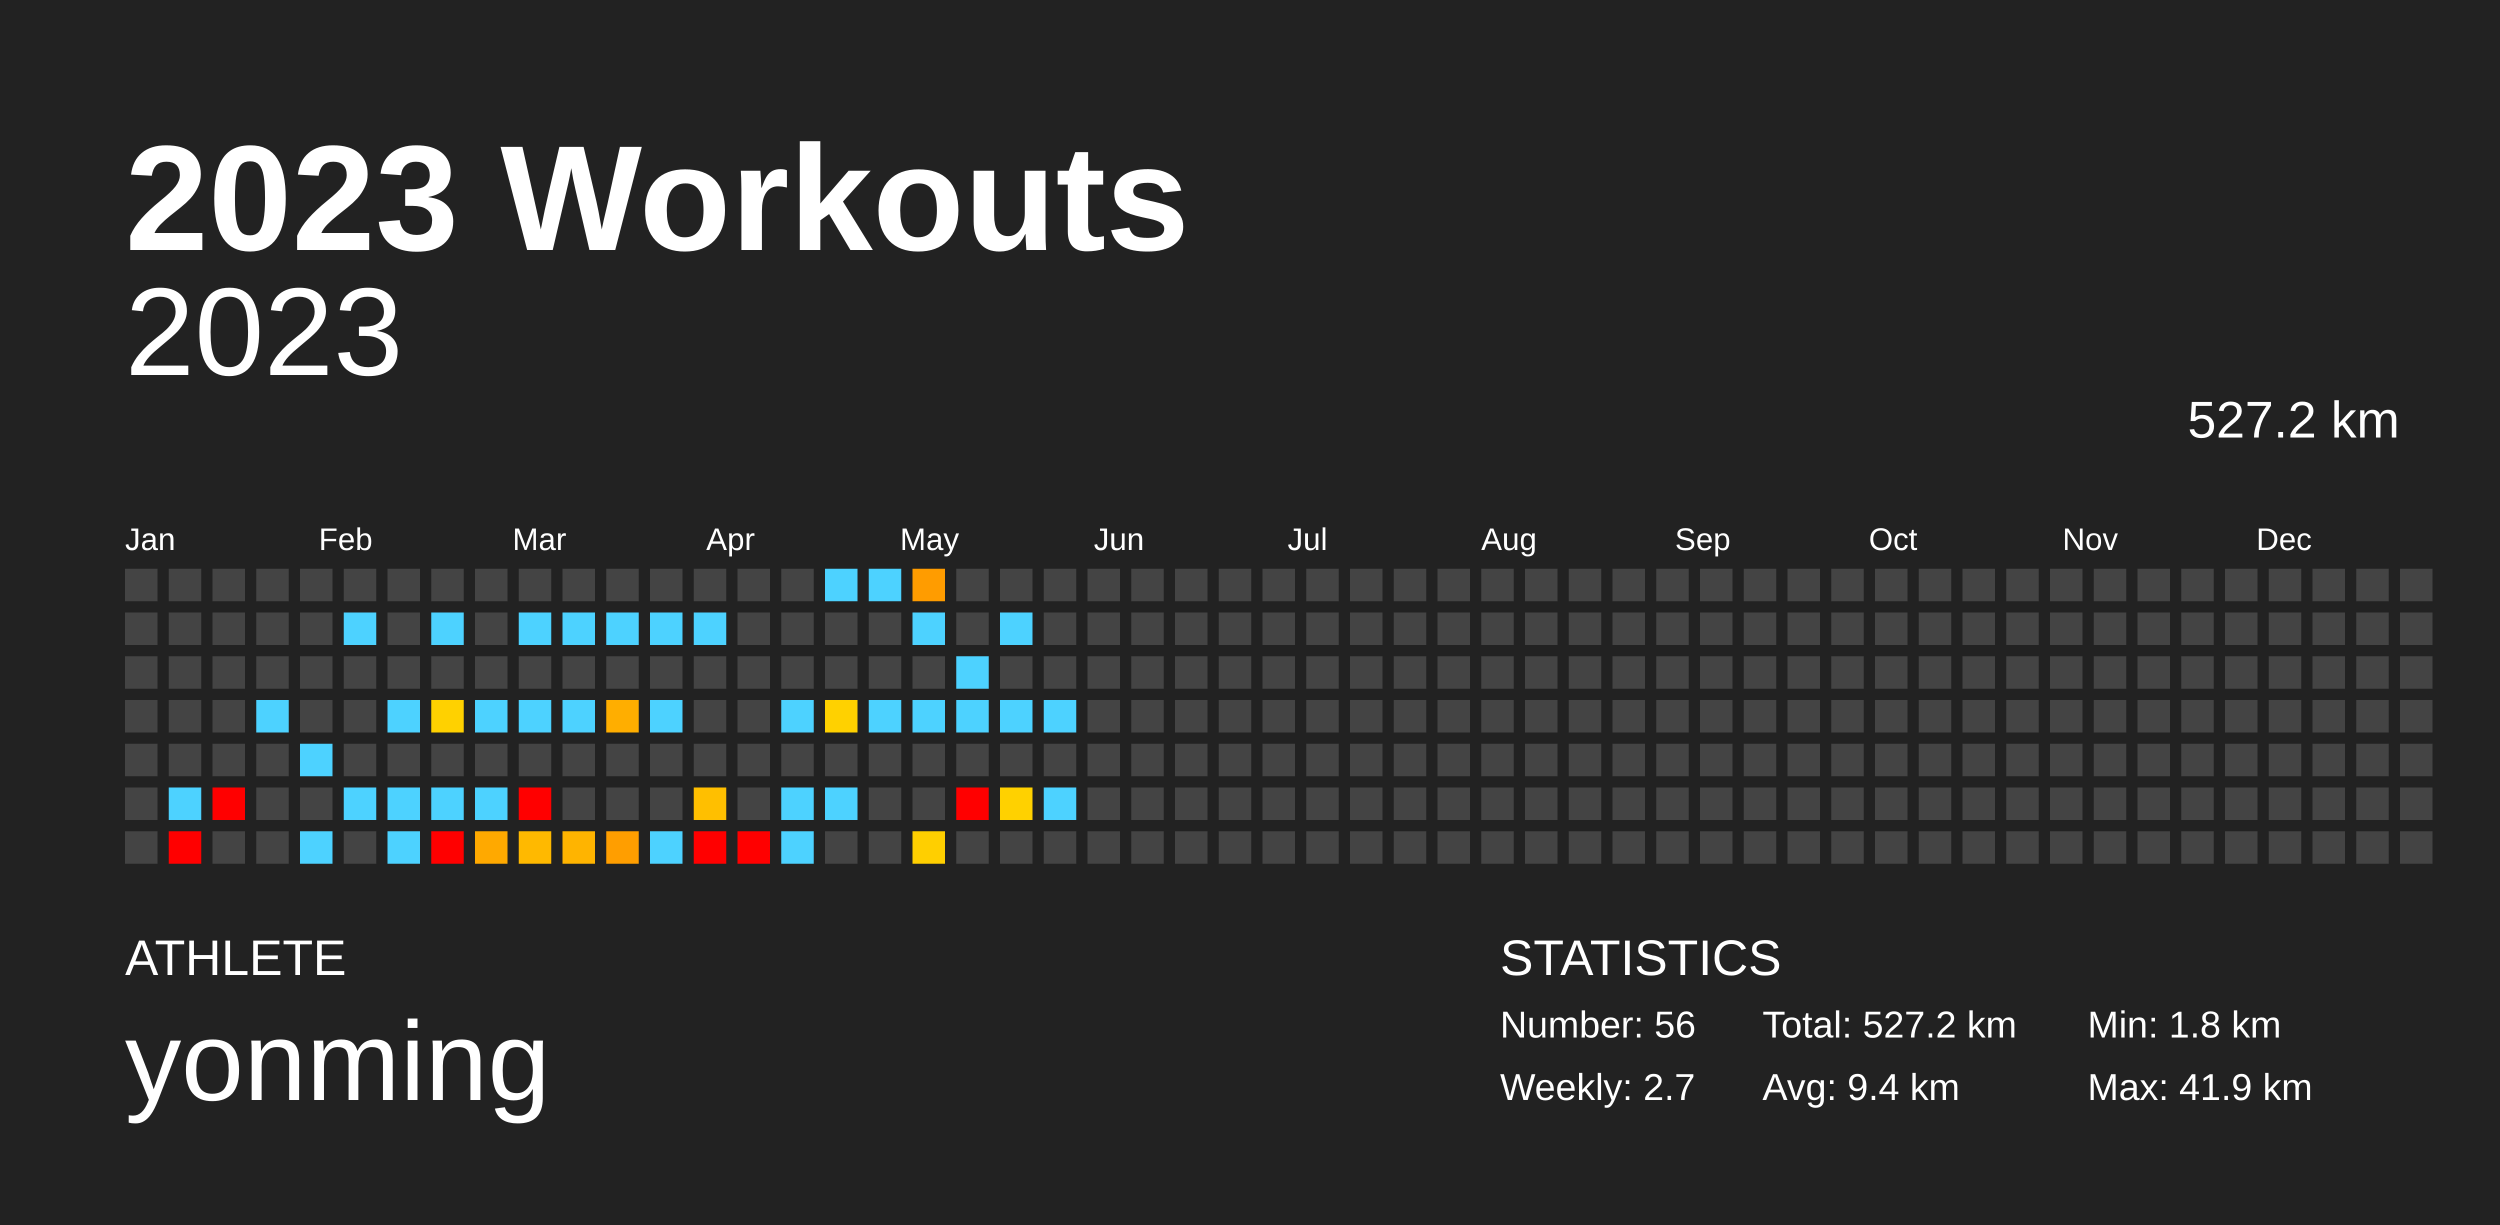
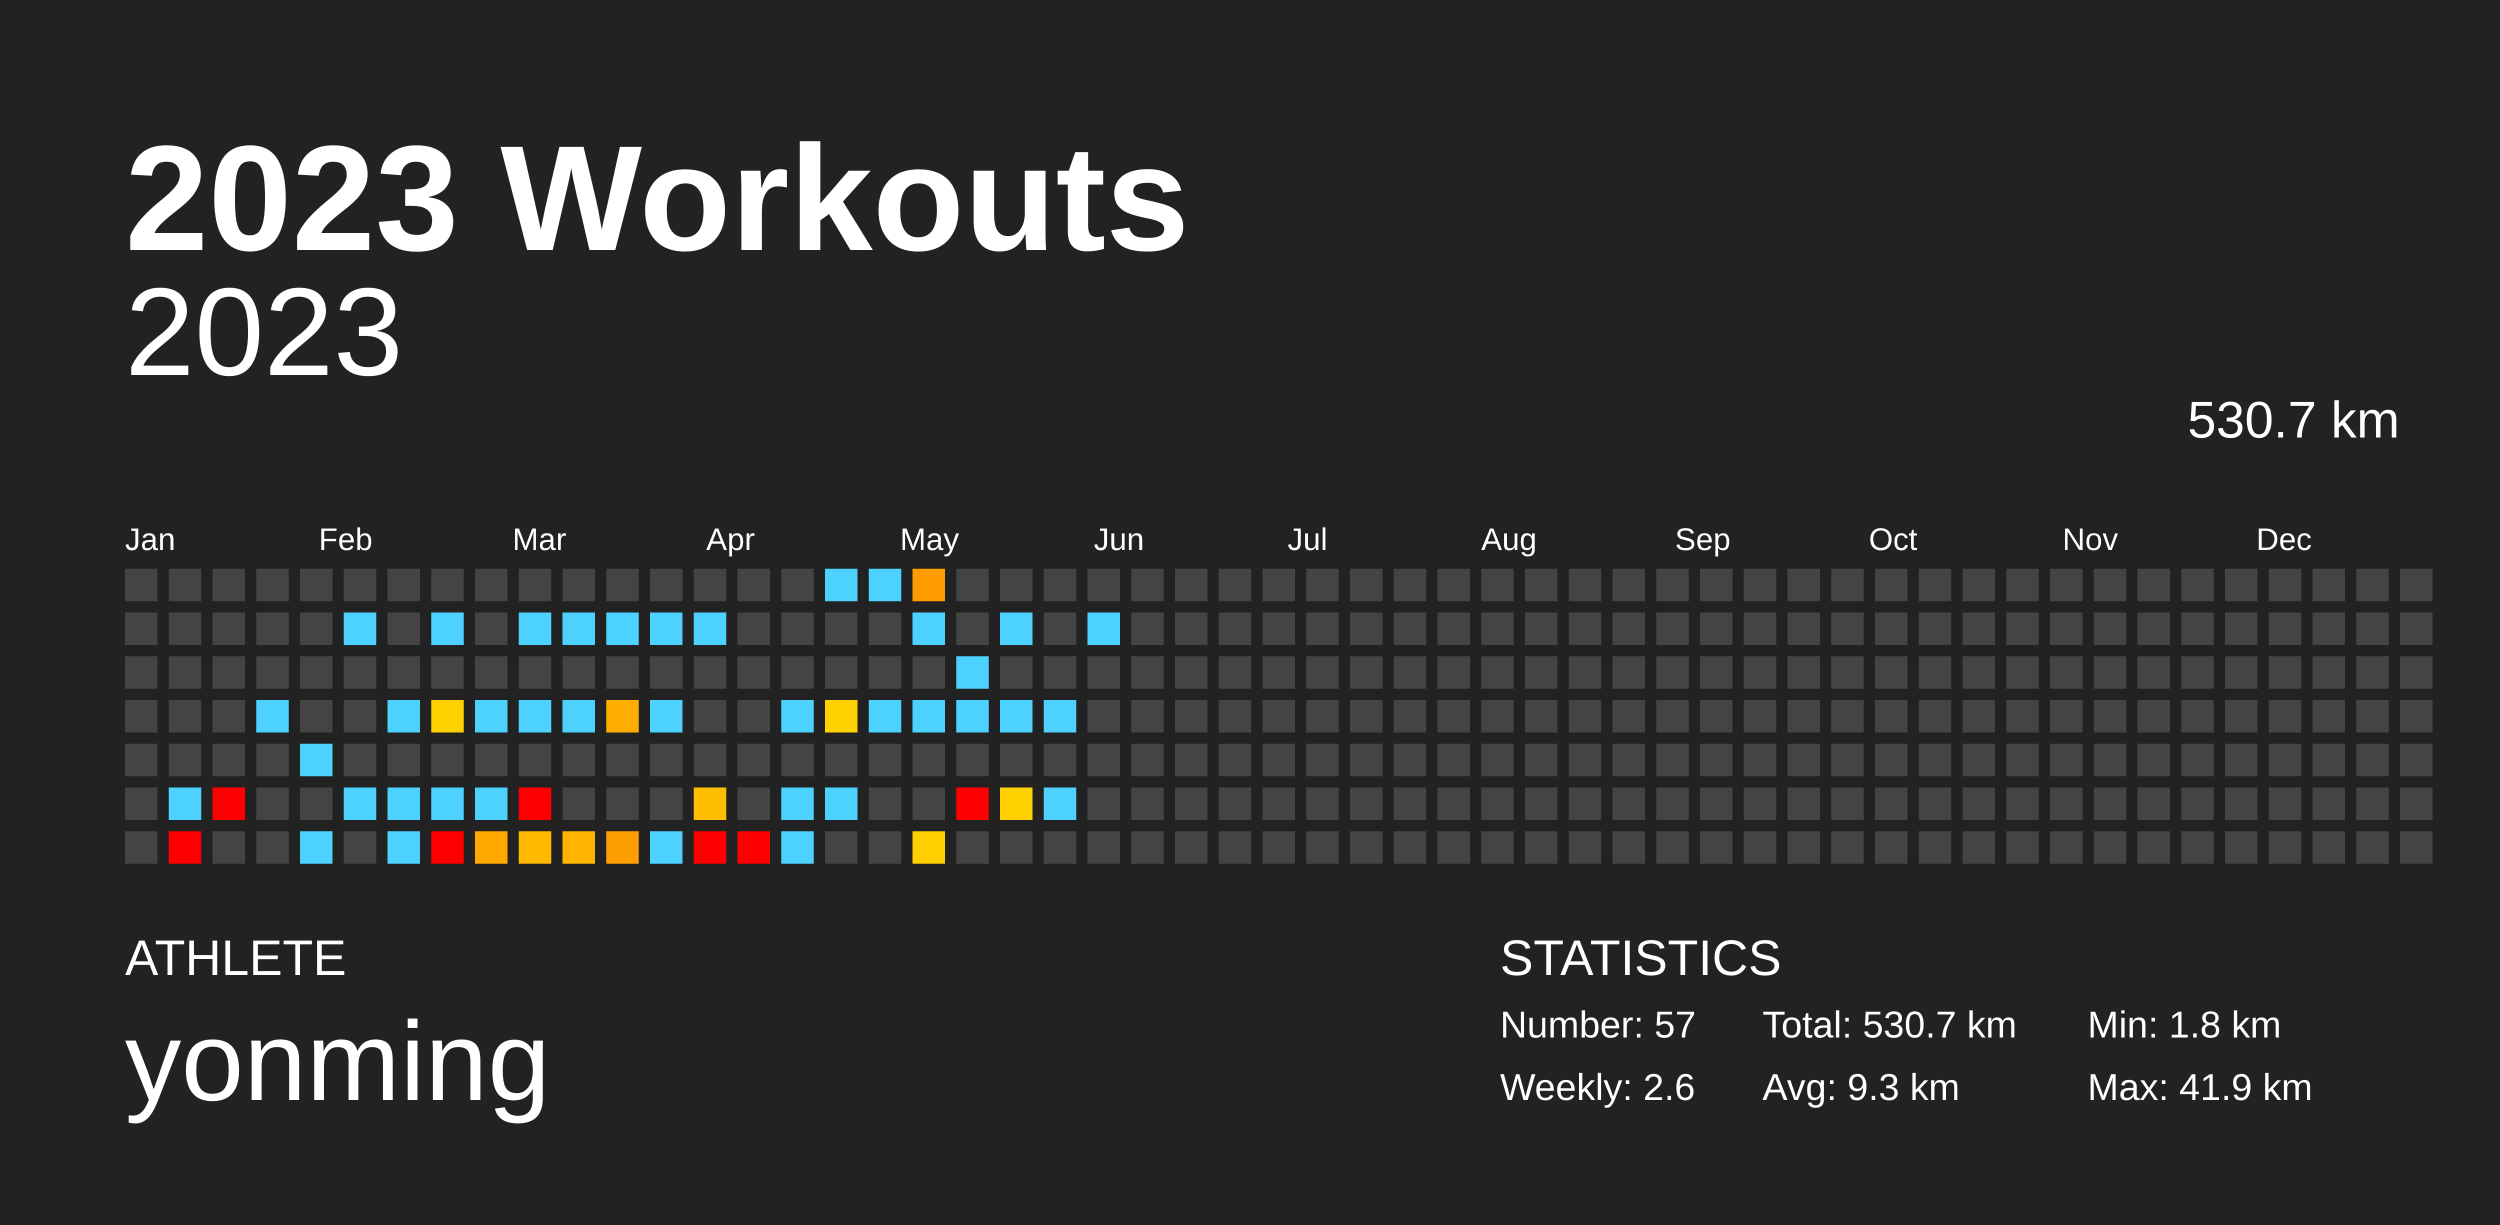
<svg xmlns="http://www.w3.org/2000/svg" baseProfile="full" height="98mm" version="1.1" viewBox="0,0,200,98" width="200mm">
  <defs />
  <rect fill="#222222" height="98" width="200" x="0" y="0" />
  <text fill="#FFFFFF" style="font-size:12px; font-family:Arial; font-weight:bold;" x="10" y="20">2023 Workouts</text>
  <text fill="#FFFFFF" style="font-size:4px; font-family:Arial" x="10" y="78">ATHLETE</text>
  <text fill="#FFFFFF" style="font-size:9px; font-family:Arial" x="10" y="88">yonming</text>
  <text fill="#FFFFFF" style="font-size:4px; font-family:Arial" x="120" y="78">STATISTICS</text>
-   <text fill="#FFFFFF" style="font-size:3px; font-family:Arial" x="120" y="83">Number: 56</text>
-   <text fill="#FFFFFF" style="font-size:3px; font-family:Arial" x="120" y="88">Weekly: 2.7</text>
-   <text fill="#FFFFFF" style="font-size:3px; font-family:Arial" x="141" y="83">Total: 527.2 km</text>
-   <text fill="#FFFFFF" style="font-size:3px; font-family:Arial" x="141" y="88">Avg: 9.4 km</text>
+   <text fill="#FFFFFF" style="font-size:3px; font-family:Arial" x="120" y="83">Number: 57</text>
+   <text fill="#FFFFFF" style="font-size:3px; font-family:Arial" x="120" y="88">Weekly: 2.6</text>
+   <text fill="#FFFFFF" style="font-size:3px; font-family:Arial" x="141" y="83">Total: 530.7 km</text>
+   <text fill="#FFFFFF" style="font-size:3px; font-family:Arial" x="141" y="88">Avg: 9.3 km</text>
  <text fill="#FFFFFF" style="font-size:3px; font-family:Arial" x="167" y="83">Min: 1.8 km</text>
  <text fill="#FFFFFF" style="font-size:3px; font-family:Arial" x="167" y="88">Max: 41.9 km</text>
  <text alignment-baseline="hanging" fill="#FFFFFF" style="font-size:10.0px; font-family:Arial;" x="10" y="30">2023</text>
-   <text alignment-baseline="hanging" fill="#FFFFFF" style="font-size:4.125px; font-family:Arial;" x="175" y="35">527.2 km</text>
+   <text alignment-baseline="hanging" fill="#FFFFFF" style="font-size:4.125px; font-family:Arial;" x="175" y="35">530.7 km</text>
  <text fill="#FFFFFF" style="font-size:2.5px; font-family:Arial" x="10.0" y="44">Jan</text>
  <text fill="#FFFFFF" style="font-size:2.5px; font-family:Arial" x="25.5" y="44">Feb</text>
  <text fill="#FFFFFF" style="font-size:2.5px; font-family:Arial" x="41.0" y="44">Mar</text>
  <text fill="#FFFFFF" style="font-size:2.5px; font-family:Arial" x="56.5" y="44">Apr</text>
  <text fill="#FFFFFF" style="font-size:2.5px; font-family:Arial" x="72.0" y="44">May</text>
  <text fill="#FFFFFF" style="font-size:2.5px; font-family:Arial" x="87.5" y="44">Jun</text>
  <text fill="#FFFFFF" style="font-size:2.5px; font-family:Arial" x="103.0" y="44">Jul</text>
  <text fill="#FFFFFF" style="font-size:2.5px; font-family:Arial" x="118.5" y="44">Aug</text>
  <text fill="#FFFFFF" style="font-size:2.5px; font-family:Arial" x="134.0" y="44">Sep</text>
  <text fill="#FFFFFF" style="font-size:2.5px; font-family:Arial" x="149.5" y="44">Oct</text>
  <text fill="#FFFFFF" style="font-size:2.5px; font-family:Arial" x="165.0" y="44">Nov</text>
  <text fill="#FFFFFF" style="font-size:2.5px; font-family:Arial" x="180.5" y="44">Dec</text>
  <rect fill="#444444" height="2.6" width="2.6" x="10.0" y="45.5" />
  <rect fill="#444444" height="2.6" width="2.6" x="10.0" y="49.0" />
  <rect fill="#444444" height="2.6" width="2.6" x="10.0" y="52.5" />
  <rect fill="#444444" height="2.6" width="2.6" x="10.0" y="56.0" />
  <rect fill="#444444" height="2.6" width="2.6" x="10.0" y="59.5" />
  <rect fill="#444444" height="2.6" width="2.6" x="10.0" y="63.0" />
  <rect fill="#444444" height="2.6" width="2.6" x="10.0" y="66.5" />
  <rect fill="#444444" height="2.6" width="2.6" x="13.5" y="45.5" />
  <rect fill="#444444" height="2.6" width="2.6" x="13.5" y="49.0" />
  <rect fill="#444444" height="2.6" width="2.6" x="13.5" y="52.5" />
  <rect fill="#444444" height="2.6" width="2.6" x="13.5" y="56.0" />
  <rect fill="#444444" height="2.6" width="2.6" x="13.5" y="59.5" />
  <rect fill="#4dd2ff" height="2.6" width="2.6" x="13.5" y="63.0" />
  <rect fill="red" height="2.6" width="2.6" x="13.5" y="66.5" />
  <rect fill="#444444" height="2.6" width="2.6" x="17.0" y="45.5" />
  <rect fill="#444444" height="2.6" width="2.6" x="17.0" y="49.0" />
  <rect fill="#444444" height="2.6" width="2.6" x="17.0" y="52.5" />
  <rect fill="#444444" height="2.6" width="2.6" x="17.0" y="56.0" />
  <rect fill="#444444" height="2.6" width="2.6" x="17.0" y="59.5" />
  <rect fill="red" height="2.6" width="2.6" x="17.0" y="63.0" />
  <rect fill="#444444" height="2.6" width="2.6" x="17.0" y="66.5" />
  <rect fill="#444444" height="2.6" width="2.6" x="20.5" y="45.5" />
  <rect fill="#444444" height="2.6" width="2.6" x="20.5" y="49.0" />
  <rect fill="#444444" height="2.6" width="2.6" x="20.5" y="52.5" />
  <rect fill="#4dd2ff" height="2.6" width="2.6" x="20.5" y="56.0" />
  <rect fill="#444444" height="2.6" width="2.6" x="20.5" y="59.5" />
  <rect fill="#444444" height="2.6" width="2.6" x="20.5" y="63.0" />
  <rect fill="#444444" height="2.6" width="2.6" x="20.5" y="66.5" />
  <rect fill="#444444" height="2.6" width="2.6" x="24.0" y="45.5" />
  <rect fill="#444444" height="2.6" width="2.6" x="24.0" y="49.0" />
  <rect fill="#444444" height="2.6" width="2.6" x="24.0" y="52.5" />
  <rect fill="#444444" height="2.6" width="2.6" x="24.0" y="56.0" />
  <rect fill="#4dd2ff" height="2.6" width="2.6" x="24.0" y="59.5" />
  <rect fill="#444444" height="2.6" width="2.6" x="24.0" y="63.0" />
  <rect fill="#4dd2ff" height="2.6" width="2.6" x="24.0" y="66.5" />
  <rect fill="#444444" height="2.6" width="2.6" x="27.5" y="45.5" />
  <rect fill="#4dd2ff" height="2.6" width="2.6" x="27.5" y="49.0" />
  <rect fill="#444444" height="2.6" width="2.6" x="27.5" y="52.5" />
  <rect fill="#444444" height="2.6" width="2.6" x="27.5" y="56.0" />
  <rect fill="#444444" height="2.6" width="2.6" x="27.5" y="59.5" />
  <rect fill="#4dd2ff" height="2.6" width="2.6" x="27.5" y="63.0" />
  <rect fill="#444444" height="2.6" width="2.6" x="27.5" y="66.5" />
  <rect fill="#444444" height="2.6" width="2.6" x="31.0" y="45.5" />
  <rect fill="#444444" height="2.6" width="2.6" x="31.0" y="49.0" />
  <rect fill="#444444" height="2.6" width="2.6" x="31.0" y="52.5" />
  <rect fill="#4dd2ff" height="2.6" width="2.6" x="31.0" y="56.0" />
  <rect fill="#444444" height="2.6" width="2.6" x="31.0" y="59.5" />
  <rect fill="#4dd2ff" height="2.6" width="2.6" x="31.0" y="63.0" />
  <rect fill="#4dd2ff" height="2.6" width="2.6" x="31.0" y="66.5" />
  <rect fill="#444444" height="2.6" width="2.6" x="34.5" y="45.5" />
  <rect fill="#4dd2ff" height="2.6" width="2.6" x="34.5" y="49.0" />
  <rect fill="#444444" height="2.6" width="2.6" x="34.5" y="52.5" />
  <rect fill="#ffd100" height="2.6" width="2.6" x="34.5" y="56.0" />
  <rect fill="#444444" height="2.6" width="2.6" x="34.5" y="59.5" />
  <rect fill="#4dd2ff" height="2.6" width="2.6" x="34.5" y="63.0" />
  <rect fill="red" height="2.6" width="2.6" x="34.5" y="66.5" />
  <rect fill="#444444" height="2.6" width="2.6" x="38.0" y="45.5" />
  <rect fill="#444444" height="2.6" width="2.6" x="38.0" y="49.0" />
  <rect fill="#444444" height="2.6" width="2.6" x="38.0" y="52.5" />
  <rect fill="#4dd2ff" height="2.6" width="2.6" x="38.0" y="56.0" />
  <rect fill="#444444" height="2.6" width="2.6" x="38.0" y="59.5" />
  <rect fill="#4dd2ff" height="2.6" width="2.6" x="38.0" y="63.0" />
  <rect fill="#ffa900" height="2.6" width="2.6" x="38.0" y="66.5" />
  <rect fill="#444444" height="2.6" width="2.6" x="41.5" y="45.5" />
  <rect fill="#4dd2ff" height="2.6" width="2.6" x="41.5" y="49.0" />
  <rect fill="#444444" height="2.6" width="2.6" x="41.5" y="52.5" />
  <rect fill="#4dd2ff" height="2.6" width="2.6" x="41.5" y="56.0" />
  <rect fill="#444444" height="2.6" width="2.6" x="41.5" y="59.5" />
  <rect fill="red" height="2.6" width="2.6" x="41.5" y="63.0" />
  <rect fill="#ffb900" height="2.6" width="2.6" x="41.5" y="66.5" />
  <rect fill="#444444" height="2.6" width="2.6" x="45.0" y="45.5" />
  <rect fill="#4dd2ff" height="2.6" width="2.6" x="45.0" y="49.0" />
  <rect fill="#444444" height="2.6" width="2.6" x="45.0" y="52.5" />
  <rect fill="#4dd2ff" height="2.6" width="2.6" x="45.0" y="56.0" />
  <rect fill="#444444" height="2.6" width="2.6" x="45.0" y="59.5" />
  <rect fill="#444444" height="2.6" width="2.6" x="45.0" y="63.0" />
  <rect fill="#ffb400" height="2.6" width="2.6" x="45.0" y="66.5" />
  <rect fill="#444444" height="2.6" width="2.6" x="48.5" y="45.5" />
  <rect fill="#4dd2ff" height="2.6" width="2.6" x="48.5" y="49.0" />
  <rect fill="#444444" height="2.6" width="2.6" x="48.5" y="52.5" />
  <rect fill="#ffae00" height="2.6" width="2.6" x="48.5" y="56.0" />
  <rect fill="#444444" height="2.6" width="2.6" x="48.5" y="59.5" />
  <rect fill="#444444" height="2.6" width="2.6" x="48.5" y="63.0" />
  <rect fill="#ff9e00" height="2.6" width="2.6" x="48.5" y="66.5" />
  <rect fill="#444444" height="2.6" width="2.6" x="52.0" y="45.5" />
  <rect fill="#4dd2ff" height="2.6" width="2.6" x="52.0" y="49.0" />
  <rect fill="#444444" height="2.6" width="2.6" x="52.0" y="52.5" />
  <rect fill="#4dd2ff" height="2.6" width="2.6" x="52.0" y="56.0" />
  <rect fill="#444444" height="2.6" width="2.6" x="52.0" y="59.5" />
  <rect fill="#444444" height="2.6" width="2.6" x="52.0" y="63.0" />
  <rect fill="#4dd2ff" height="2.6" width="2.6" x="52.0" y="66.5" />
  <rect fill="#444444" height="2.6" width="2.6" x="55.5" y="45.5" />
  <rect fill="#4dd2ff" height="2.6" width="2.6" x="55.5" y="49.0" />
  <rect fill="#444444" height="2.6" width="2.6" x="55.5" y="52.5" />
  <rect fill="#444444" height="2.6" width="2.6" x="55.5" y="56.0" />
  <rect fill="#444444" height="2.6" width="2.6" x="55.5" y="59.5" />
  <rect fill="#ffbf00" height="2.6" width="2.6" x="55.5" y="63.0" />
  <rect fill="red" height="2.6" width="2.6" x="55.5" y="66.5" />
  <rect fill="#444444" height="2.6" width="2.6" x="59.0" y="45.5" />
  <rect fill="#444444" height="2.6" width="2.6" x="59.0" y="49.0" />
  <rect fill="#444444" height="2.6" width="2.6" x="59.0" y="52.5" />
  <rect fill="#444444" height="2.6" width="2.6" x="59.0" y="56.0" />
  <rect fill="#444444" height="2.6" width="2.6" x="59.0" y="59.5" />
  <rect fill="#444444" height="2.6" width="2.6" x="59.0" y="63.0" />
  <rect fill="red" height="2.6" width="2.6" x="59.0" y="66.5" />
  <rect fill="#444444" height="2.6" width="2.6" x="62.5" y="45.5" />
  <rect fill="#444444" height="2.6" width="2.6" x="62.5" y="49.0" />
  <rect fill="#444444" height="2.6" width="2.6" x="62.5" y="52.5" />
  <rect fill="#4dd2ff" height="2.6" width="2.6" x="62.5" y="56.0" />
  <rect fill="#444444" height="2.6" width="2.6" x="62.5" y="59.5" />
  <rect fill="#4dd2ff" height="2.6" width="2.6" x="62.5" y="63.0" />
  <rect fill="#4dd2ff" height="2.6" width="2.6" x="62.5" y="66.5" />
  <rect fill="#4dd2ff" height="2.6" width="2.6" x="66.0" y="45.5" />
  <rect fill="#444444" height="2.6" width="2.6" x="66.0" y="49.0" />
  <rect fill="#444444" height="2.6" width="2.6" x="66.0" y="52.5" />
  <rect fill="#ffd100" height="2.6" width="2.6" x="66.0" y="56.0" />
  <rect fill="#444444" height="2.6" width="2.6" x="66.0" y="59.5" />
  <rect fill="#4dd2ff" height="2.6" width="2.6" x="66.0" y="63.0" />
  <rect fill="#444444" height="2.6" width="2.6" x="66.0" y="66.5" />
  <rect fill="#4dd2ff" height="2.6" width="2.6" x="69.5" y="45.5" />
  <rect fill="#444444" height="2.6" width="2.6" x="69.5" y="49.0" />
  <rect fill="#444444" height="2.6" width="2.6" x="69.5" y="52.5" />
  <rect fill="#4dd2ff" height="2.6" width="2.6" x="69.5" y="56.0" />
  <rect fill="#444444" height="2.6" width="2.6" x="69.5" y="59.5" />
  <rect fill="#444444" height="2.6" width="2.6" x="69.5" y="63.0" />
  <rect fill="#444444" height="2.6" width="2.6" x="69.5" y="66.5" />
  <rect fill="#ff9c00" height="2.6" width="2.6" x="73.0" y="45.5" />
  <rect fill="#4dd2ff" height="2.6" width="2.6" x="73.0" y="49.0" />
  <rect fill="#444444" height="2.6" width="2.6" x="73.0" y="52.5" />
  <rect fill="#4dd2ff" height="2.6" width="2.6" x="73.0" y="56.0" />
  <rect fill="#444444" height="2.6" width="2.6" x="73.0" y="59.5" />
  <rect fill="#444444" height="2.6" width="2.6" x="73.0" y="63.0" />
  <rect fill="#ffcf00" height="2.6" width="2.6" x="73.0" y="66.5" />
  <rect fill="#444444" height="2.6" width="2.6" x="76.5" y="45.5" />
  <rect fill="#444444" height="2.6" width="2.6" x="76.5" y="49.0" />
  <rect fill="#4dd2ff" height="2.6" width="2.6" x="76.5" y="52.5" />
  <rect fill="#4dd2ff" height="2.6" width="2.6" x="76.5" y="56.0" />
  <rect fill="#444444" height="2.6" width="2.6" x="76.5" y="59.5" />
  <rect fill="red" height="2.6" width="2.6" x="76.5" y="63.0" />
  <rect fill="#444444" height="2.6" width="2.6" x="76.5" y="66.5" />
  <rect fill="#444444" height="2.6" width="2.6" x="80.0" y="45.5" />
  <rect fill="#4dd2ff" height="2.6" width="2.6" x="80.0" y="49.0" />
  <rect fill="#444444" height="2.6" width="2.6" x="80.0" y="52.5" />
  <rect fill="#4dd2ff" height="2.6" width="2.6" x="80.0" y="56.0" />
  <rect fill="#444444" height="2.6" width="2.6" x="80.0" y="59.5" />
  <rect fill="#ffd100" height="2.6" width="2.6" x="80.0" y="63.0" />
  <rect fill="#444444" height="2.6" width="2.6" x="80.0" y="66.5" />
  <rect fill="#444444" height="2.6" width="2.6" x="83.5" y="45.5" />
  <rect fill="#444444" height="2.6" width="2.6" x="83.5" y="49.0" />
  <rect fill="#444444" height="2.6" width="2.6" x="83.5" y="52.5" />
  <rect fill="#4dd2ff" height="2.6" width="2.6" x="83.5" y="56.0" />
  <rect fill="#444444" height="2.6" width="2.6" x="83.5" y="59.5" />
  <rect fill="#4dd2ff" height="2.6" width="2.6" x="83.5" y="63.0" />
  <rect fill="#444444" height="2.6" width="2.6" x="83.5" y="66.5" />
  <rect fill="#444444" height="2.6" width="2.6" x="87.0" y="45.5" />
-   <rect fill="#444444" height="2.6" width="2.6" x="87.0" y="49.0" />
+   <rect fill="#4dd2ff" height="2.6" width="2.6" x="87.0" y="49.0" />
  <rect fill="#444444" height="2.6" width="2.6" x="87.0" y="52.5" />
  <rect fill="#444444" height="2.6" width="2.6" x="87.0" y="56.0" />
  <rect fill="#444444" height="2.6" width="2.6" x="87.0" y="59.5" />
  <rect fill="#444444" height="2.6" width="2.6" x="87.0" y="63.0" />
  <rect fill="#444444" height="2.6" width="2.6" x="87.0" y="66.5" />
  <rect fill="#444444" height="2.6" width="2.6" x="90.5" y="45.5" />
  <rect fill="#444444" height="2.6" width="2.6" x="90.5" y="49.0" />
  <rect fill="#444444" height="2.6" width="2.6" x="90.5" y="52.5" />
  <rect fill="#444444" height="2.6" width="2.6" x="90.5" y="56.0" />
  <rect fill="#444444" height="2.6" width="2.6" x="90.5" y="59.5" />
  <rect fill="#444444" height="2.6" width="2.6" x="90.5" y="63.0" />
  <rect fill="#444444" height="2.6" width="2.6" x="90.5" y="66.5" />
  <rect fill="#444444" height="2.6" width="2.6" x="94.0" y="45.5" />
  <rect fill="#444444" height="2.6" width="2.6" x="94.0" y="49.0" />
  <rect fill="#444444" height="2.6" width="2.6" x="94.0" y="52.5" />
  <rect fill="#444444" height="2.6" width="2.6" x="94.0" y="56.0" />
  <rect fill="#444444" height="2.6" width="2.6" x="94.0" y="59.5" />
  <rect fill="#444444" height="2.6" width="2.6" x="94.0" y="63.0" />
  <rect fill="#444444" height="2.6" width="2.6" x="94.0" y="66.5" />
  <rect fill="#444444" height="2.6" width="2.6" x="97.5" y="45.5" />
  <rect fill="#444444" height="2.6" width="2.6" x="97.5" y="49.0" />
  <rect fill="#444444" height="2.6" width="2.6" x="97.5" y="52.5" />
  <rect fill="#444444" height="2.6" width="2.6" x="97.5" y="56.0" />
  <rect fill="#444444" height="2.6" width="2.6" x="97.5" y="59.5" />
  <rect fill="#444444" height="2.6" width="2.6" x="97.5" y="63.0" />
  <rect fill="#444444" height="2.6" width="2.6" x="97.5" y="66.5" />
  <rect fill="#444444" height="2.6" width="2.6" x="101.0" y="45.5" />
  <rect fill="#444444" height="2.6" width="2.6" x="101.0" y="49.0" />
  <rect fill="#444444" height="2.6" width="2.6" x="101.0" y="52.5" />
  <rect fill="#444444" height="2.6" width="2.6" x="101.0" y="56.0" />
  <rect fill="#444444" height="2.6" width="2.6" x="101.0" y="59.5" />
  <rect fill="#444444" height="2.6" width="2.6" x="101.0" y="63.0" />
  <rect fill="#444444" height="2.6" width="2.6" x="101.0" y="66.5" />
  <rect fill="#444444" height="2.6" width="2.6" x="104.5" y="45.5" />
  <rect fill="#444444" height="2.6" width="2.6" x="104.5" y="49.0" />
  <rect fill="#444444" height="2.6" width="2.6" x="104.5" y="52.5" />
  <rect fill="#444444" height="2.6" width="2.6" x="104.5" y="56.0" />
  <rect fill="#444444" height="2.6" width="2.6" x="104.5" y="59.5" />
  <rect fill="#444444" height="2.6" width="2.6" x="104.5" y="63.0" />
  <rect fill="#444444" height="2.6" width="2.6" x="104.5" y="66.5" />
  <rect fill="#444444" height="2.6" width="2.6" x="108.0" y="45.5" />
  <rect fill="#444444" height="2.6" width="2.6" x="108.0" y="49.0" />
  <rect fill="#444444" height="2.6" width="2.6" x="108.0" y="52.5" />
  <rect fill="#444444" height="2.6" width="2.6" x="108.0" y="56.0" />
  <rect fill="#444444" height="2.6" width="2.6" x="108.0" y="59.5" />
  <rect fill="#444444" height="2.6" width="2.6" x="108.0" y="63.0" />
  <rect fill="#444444" height="2.6" width="2.6" x="108.0" y="66.5" />
  <rect fill="#444444" height="2.6" width="2.6" x="111.5" y="45.5" />
  <rect fill="#444444" height="2.6" width="2.6" x="111.5" y="49.0" />
  <rect fill="#444444" height="2.6" width="2.6" x="111.5" y="52.5" />
  <rect fill="#444444" height="2.6" width="2.6" x="111.5" y="56.0" />
  <rect fill="#444444" height="2.6" width="2.6" x="111.5" y="59.5" />
  <rect fill="#444444" height="2.6" width="2.6" x="111.5" y="63.0" />
  <rect fill="#444444" height="2.6" width="2.6" x="111.5" y="66.5" />
  <rect fill="#444444" height="2.6" width="2.6" x="115.0" y="45.5" />
  <rect fill="#444444" height="2.6" width="2.6" x="115.0" y="49.0" />
  <rect fill="#444444" height="2.6" width="2.6" x="115.0" y="52.5" />
  <rect fill="#444444" height="2.6" width="2.6" x="115.0" y="56.0" />
  <rect fill="#444444" height="2.6" width="2.6" x="115.0" y="59.5" />
  <rect fill="#444444" height="2.6" width="2.6" x="115.0" y="63.0" />
  <rect fill="#444444" height="2.6" width="2.6" x="115.0" y="66.5" />
  <rect fill="#444444" height="2.6" width="2.6" x="118.5" y="45.5" />
  <rect fill="#444444" height="2.6" width="2.6" x="118.5" y="49.0" />
  <rect fill="#444444" height="2.6" width="2.6" x="118.5" y="52.5" />
  <rect fill="#444444" height="2.6" width="2.6" x="118.5" y="56.0" />
  <rect fill="#444444" height="2.6" width="2.6" x="118.5" y="59.5" />
  <rect fill="#444444" height="2.6" width="2.6" x="118.5" y="63.0" />
  <rect fill="#444444" height="2.6" width="2.6" x="118.5" y="66.5" />
  <rect fill="#444444" height="2.6" width="2.6" x="122.0" y="45.5" />
  <rect fill="#444444" height="2.6" width="2.6" x="122.0" y="49.0" />
  <rect fill="#444444" height="2.6" width="2.6" x="122.0" y="52.5" />
  <rect fill="#444444" height="2.6" width="2.6" x="122.0" y="56.0" />
  <rect fill="#444444" height="2.6" width="2.6" x="122.0" y="59.5" />
  <rect fill="#444444" height="2.6" width="2.6" x="122.0" y="63.0" />
  <rect fill="#444444" height="2.6" width="2.6" x="122.0" y="66.5" />
  <rect fill="#444444" height="2.6" width="2.6" x="125.5" y="45.5" />
  <rect fill="#444444" height="2.6" width="2.6" x="125.5" y="49.0" />
  <rect fill="#444444" height="2.6" width="2.6" x="125.5" y="52.5" />
  <rect fill="#444444" height="2.6" width="2.6" x="125.5" y="56.0" />
  <rect fill="#444444" height="2.6" width="2.6" x="125.5" y="59.5" />
  <rect fill="#444444" height="2.6" width="2.6" x="125.5" y="63.0" />
  <rect fill="#444444" height="2.6" width="2.6" x="125.5" y="66.5" />
  <rect fill="#444444" height="2.6" width="2.6" x="129.0" y="45.5" />
  <rect fill="#444444" height="2.6" width="2.6" x="129.0" y="49.0" />
  <rect fill="#444444" height="2.6" width="2.6" x="129.0" y="52.5" />
  <rect fill="#444444" height="2.6" width="2.6" x="129.0" y="56.0" />
  <rect fill="#444444" height="2.6" width="2.6" x="129.0" y="59.5" />
  <rect fill="#444444" height="2.6" width="2.6" x="129.0" y="63.0" />
  <rect fill="#444444" height="2.6" width="2.6" x="129.0" y="66.5" />
  <rect fill="#444444" height="2.6" width="2.6" x="132.5" y="45.5" />
  <rect fill="#444444" height="2.6" width="2.6" x="132.5" y="49.0" />
  <rect fill="#444444" height="2.6" width="2.6" x="132.5" y="52.5" />
  <rect fill="#444444" height="2.6" width="2.6" x="132.5" y="56.0" />
  <rect fill="#444444" height="2.6" width="2.6" x="132.5" y="59.5" />
  <rect fill="#444444" height="2.6" width="2.6" x="132.5" y="63.0" />
  <rect fill="#444444" height="2.6" width="2.6" x="132.5" y="66.5" />
  <rect fill="#444444" height="2.6" width="2.6" x="136.0" y="45.5" />
  <rect fill="#444444" height="2.6" width="2.6" x="136.0" y="49.0" />
  <rect fill="#444444" height="2.6" width="2.6" x="136.0" y="52.5" />
  <rect fill="#444444" height="2.6" width="2.6" x="136.0" y="56.0" />
  <rect fill="#444444" height="2.6" width="2.6" x="136.0" y="59.5" />
  <rect fill="#444444" height="2.6" width="2.6" x="136.0" y="63.0" />
  <rect fill="#444444" height="2.6" width="2.6" x="136.0" y="66.5" />
  <rect fill="#444444" height="2.6" width="2.6" x="139.5" y="45.5" />
  <rect fill="#444444" height="2.6" width="2.6" x="139.5" y="49.0" />
  <rect fill="#444444" height="2.6" width="2.6" x="139.5" y="52.5" />
  <rect fill="#444444" height="2.6" width="2.6" x="139.5" y="56.0" />
  <rect fill="#444444" height="2.6" width="2.6" x="139.5" y="59.5" />
  <rect fill="#444444" height="2.6" width="2.6" x="139.5" y="63.0" />
  <rect fill="#444444" height="2.6" width="2.6" x="139.5" y="66.5" />
  <rect fill="#444444" height="2.6" width="2.6" x="143.0" y="45.5" />
  <rect fill="#444444" height="2.6" width="2.6" x="143.0" y="49.0" />
  <rect fill="#444444" height="2.6" width="2.6" x="143.0" y="52.5" />
  <rect fill="#444444" height="2.6" width="2.6" x="143.0" y="56.0" />
  <rect fill="#444444" height="2.6" width="2.6" x="143.0" y="59.5" />
  <rect fill="#444444" height="2.6" width="2.6" x="143.0" y="63.0" />
  <rect fill="#444444" height="2.6" width="2.6" x="143.0" y="66.5" />
  <rect fill="#444444" height="2.6" width="2.6" x="146.5" y="45.5" />
  <rect fill="#444444" height="2.6" width="2.6" x="146.5" y="49.0" />
  <rect fill="#444444" height="2.6" width="2.6" x="146.5" y="52.5" />
  <rect fill="#444444" height="2.6" width="2.6" x="146.5" y="56.0" />
  <rect fill="#444444" height="2.6" width="2.6" x="146.5" y="59.5" />
  <rect fill="#444444" height="2.6" width="2.6" x="146.5" y="63.0" />
  <rect fill="#444444" height="2.6" width="2.6" x="146.5" y="66.5" />
  <rect fill="#444444" height="2.6" width="2.6" x="150.0" y="45.5" />
  <rect fill="#444444" height="2.6" width="2.6" x="150.0" y="49.0" />
  <rect fill="#444444" height="2.6" width="2.6" x="150.0" y="52.5" />
  <rect fill="#444444" height="2.6" width="2.6" x="150.0" y="56.0" />
  <rect fill="#444444" height="2.6" width="2.6" x="150.0" y="59.5" />
  <rect fill="#444444" height="2.6" width="2.6" x="150.0" y="63.0" />
  <rect fill="#444444" height="2.6" width="2.6" x="150.0" y="66.5" />
  <rect fill="#444444" height="2.6" width="2.6" x="153.5" y="45.5" />
  <rect fill="#444444" height="2.6" width="2.6" x="153.5" y="49.0" />
  <rect fill="#444444" height="2.6" width="2.6" x="153.5" y="52.5" />
  <rect fill="#444444" height="2.6" width="2.6" x="153.5" y="56.0" />
  <rect fill="#444444" height="2.6" width="2.6" x="153.5" y="59.5" />
  <rect fill="#444444" height="2.6" width="2.6" x="153.5" y="63.0" />
  <rect fill="#444444" height="2.6" width="2.6" x="153.5" y="66.5" />
  <rect fill="#444444" height="2.6" width="2.6" x="157.0" y="45.5" />
  <rect fill="#444444" height="2.6" width="2.6" x="157.0" y="49.0" />
  <rect fill="#444444" height="2.6" width="2.6" x="157.0" y="52.5" />
  <rect fill="#444444" height="2.6" width="2.6" x="157.0" y="56.0" />
  <rect fill="#444444" height="2.6" width="2.6" x="157.0" y="59.5" />
  <rect fill="#444444" height="2.6" width="2.6" x="157.0" y="63.0" />
  <rect fill="#444444" height="2.6" width="2.6" x="157.0" y="66.5" />
  <rect fill="#444444" height="2.6" width="2.6" x="160.5" y="45.5" />
  <rect fill="#444444" height="2.6" width="2.6" x="160.5" y="49.0" />
  <rect fill="#444444" height="2.6" width="2.6" x="160.5" y="52.5" />
  <rect fill="#444444" height="2.6" width="2.6" x="160.5" y="56.0" />
  <rect fill="#444444" height="2.6" width="2.6" x="160.5" y="59.5" />
  <rect fill="#444444" height="2.6" width="2.6" x="160.5" y="63.0" />
  <rect fill="#444444" height="2.6" width="2.6" x="160.5" y="66.5" />
  <rect fill="#444444" height="2.6" width="2.6" x="164.0" y="45.5" />
  <rect fill="#444444" height="2.6" width="2.6" x="164.0" y="49.0" />
  <rect fill="#444444" height="2.6" width="2.6" x="164.0" y="52.5" />
  <rect fill="#444444" height="2.6" width="2.6" x="164.0" y="56.0" />
  <rect fill="#444444" height="2.6" width="2.6" x="164.0" y="59.5" />
  <rect fill="#444444" height="2.6" width="2.6" x="164.0" y="63.0" />
  <rect fill="#444444" height="2.6" width="2.6" x="164.0" y="66.5" />
  <rect fill="#444444" height="2.6" width="2.6" x="167.5" y="45.5" />
  <rect fill="#444444" height="2.6" width="2.6" x="167.5" y="49.0" />
  <rect fill="#444444" height="2.6" width="2.6" x="167.5" y="52.5" />
  <rect fill="#444444" height="2.6" width="2.6" x="167.5" y="56.0" />
  <rect fill="#444444" height="2.6" width="2.6" x="167.5" y="59.5" />
  <rect fill="#444444" height="2.6" width="2.6" x="167.5" y="63.0" />
  <rect fill="#444444" height="2.6" width="2.6" x="167.5" y="66.5" />
  <rect fill="#444444" height="2.6" width="2.6" x="171.0" y="45.5" />
  <rect fill="#444444" height="2.6" width="2.6" x="171.0" y="49.0" />
  <rect fill="#444444" height="2.6" width="2.6" x="171.0" y="52.5" />
  <rect fill="#444444" height="2.6" width="2.6" x="171.0" y="56.0" />
  <rect fill="#444444" height="2.6" width="2.6" x="171.0" y="59.5" />
  <rect fill="#444444" height="2.6" width="2.6" x="171.0" y="63.0" />
  <rect fill="#444444" height="2.6" width="2.6" x="171.0" y="66.5" />
  <rect fill="#444444" height="2.6" width="2.6" x="174.5" y="45.5" />
  <rect fill="#444444" height="2.6" width="2.6" x="174.5" y="49.0" />
  <rect fill="#444444" height="2.6" width="2.6" x="174.5" y="52.5" />
  <rect fill="#444444" height="2.6" width="2.6" x="174.5" y="56.0" />
  <rect fill="#444444" height="2.6" width="2.6" x="174.5" y="59.5" />
  <rect fill="#444444" height="2.6" width="2.6" x="174.5" y="63.0" />
  <rect fill="#444444" height="2.6" width="2.6" x="174.5" y="66.5" />
  <rect fill="#444444" height="2.6" width="2.6" x="178.0" y="45.5" />
  <rect fill="#444444" height="2.6" width="2.6" x="178.0" y="49.0" />
  <rect fill="#444444" height="2.6" width="2.6" x="178.0" y="52.5" />
  <rect fill="#444444" height="2.6" width="2.6" x="178.0" y="56.0" />
  <rect fill="#444444" height="2.6" width="2.6" x="178.0" y="59.5" />
  <rect fill="#444444" height="2.6" width="2.6" x="178.0" y="63.0" />
  <rect fill="#444444" height="2.6" width="2.6" x="178.0" y="66.5" />
  <rect fill="#444444" height="2.6" width="2.6" x="181.5" y="45.5" />
  <rect fill="#444444" height="2.6" width="2.6" x="181.5" y="49.0" />
  <rect fill="#444444" height="2.6" width="2.6" x="181.5" y="52.5" />
  <rect fill="#444444" height="2.6" width="2.6" x="181.5" y="56.0" />
  <rect fill="#444444" height="2.6" width="2.6" x="181.5" y="59.5" />
  <rect fill="#444444" height="2.6" width="2.6" x="181.5" y="63.0" />
  <rect fill="#444444" height="2.6" width="2.6" x="181.5" y="66.5" />
  <rect fill="#444444" height="2.6" width="2.6" x="185.0" y="45.5" />
  <rect fill="#444444" height="2.6" width="2.6" x="185.0" y="49.0" />
  <rect fill="#444444" height="2.6" width="2.6" x="185.0" y="52.5" />
  <rect fill="#444444" height="2.6" width="2.6" x="185.0" y="56.0" />
  <rect fill="#444444" height="2.6" width="2.6" x="185.0" y="59.5" />
  <rect fill="#444444" height="2.6" width="2.6" x="185.0" y="63.0" />
  <rect fill="#444444" height="2.6" width="2.6" x="185.0" y="66.5" />
  <rect fill="#444444" height="2.6" width="2.6" x="188.5" y="45.5" />
  <rect fill="#444444" height="2.6" width="2.6" x="188.5" y="49.0" />
  <rect fill="#444444" height="2.6" width="2.6" x="188.5" y="52.5" />
  <rect fill="#444444" height="2.6" width="2.6" x="188.5" y="56.0" />
  <rect fill="#444444" height="2.6" width="2.6" x="188.5" y="59.5" />
  <rect fill="#444444" height="2.6" width="2.6" x="188.5" y="63.0" />
  <rect fill="#444444" height="2.6" width="2.6" x="188.5" y="66.5" />
  <rect fill="#444444" height="2.6" width="2.6" x="192.0" y="45.5" />
  <rect fill="#444444" height="2.6" width="2.6" x="192.0" y="49.0" />
  <rect fill="#444444" height="2.6" width="2.6" x="192.0" y="52.5" />
  <rect fill="#444444" height="2.6" width="2.6" x="192.0" y="56.0" />
  <rect fill="#444444" height="2.6" width="2.6" x="192.0" y="59.5" />
  <rect fill="#444444" height="2.6" width="2.6" x="192.0" y="63.0" />
  <rect fill="#444444" height="2.6" width="2.6" x="192.0" y="66.5" />
</svg>
